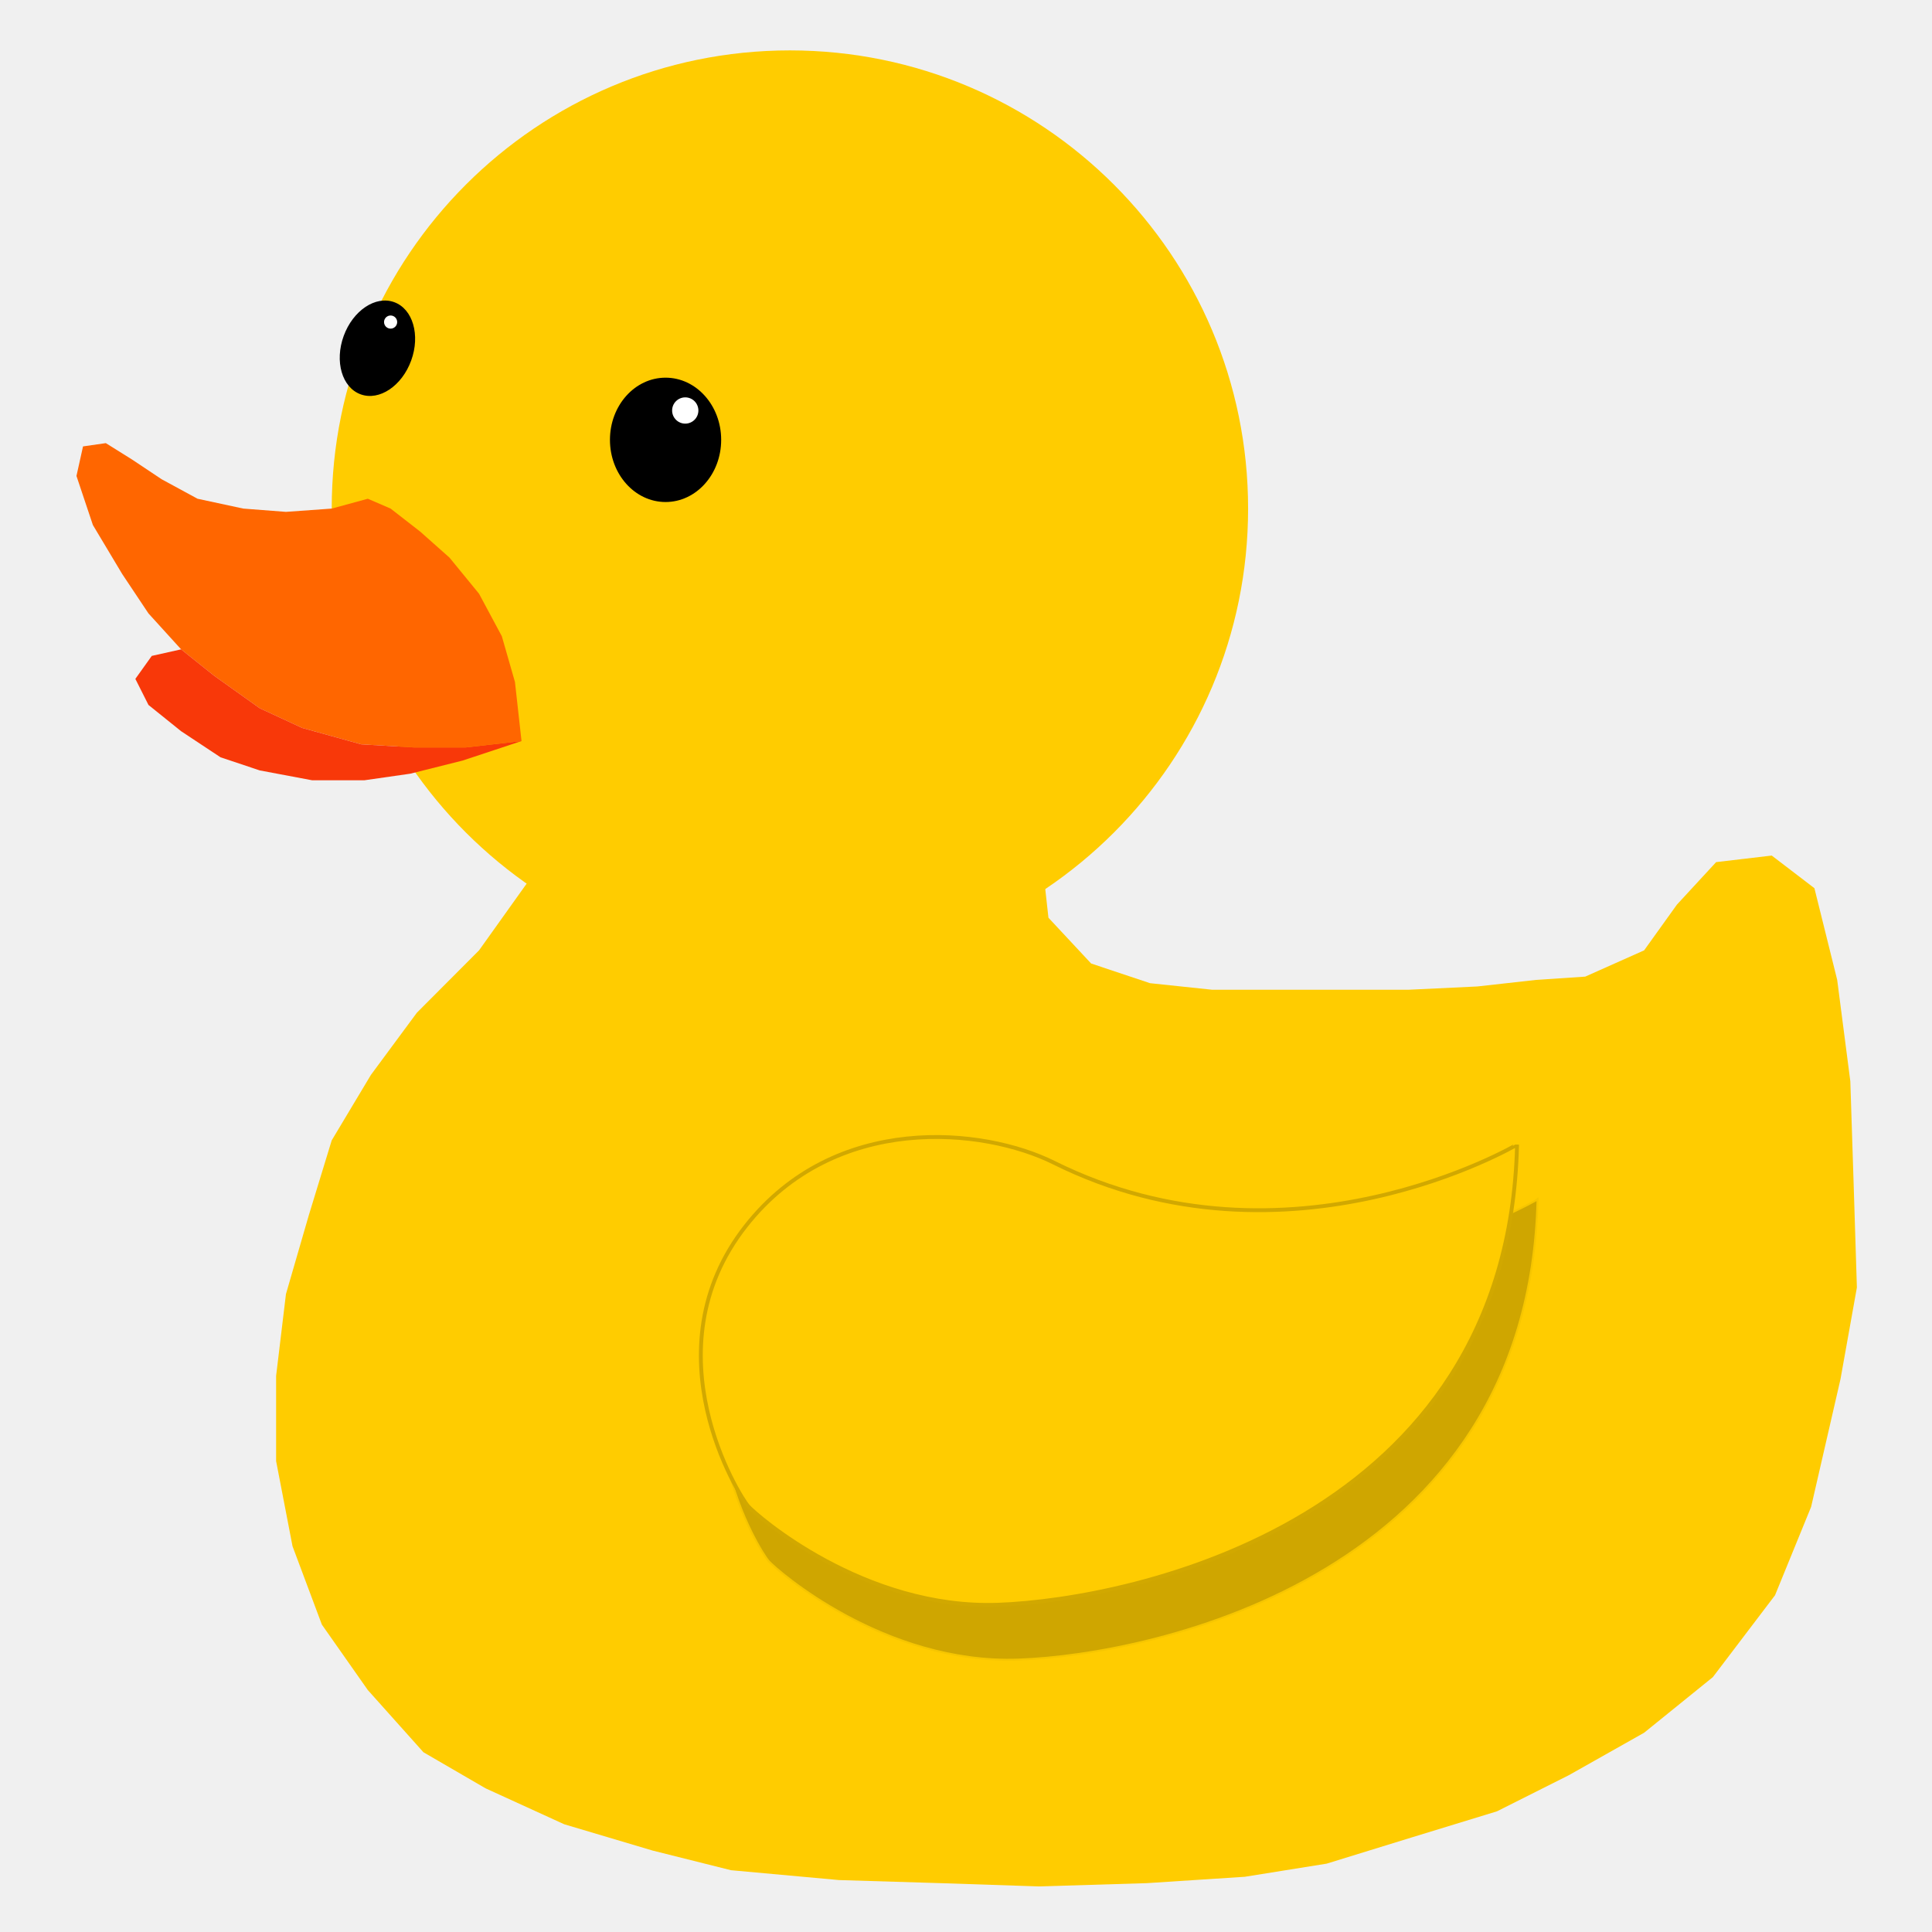
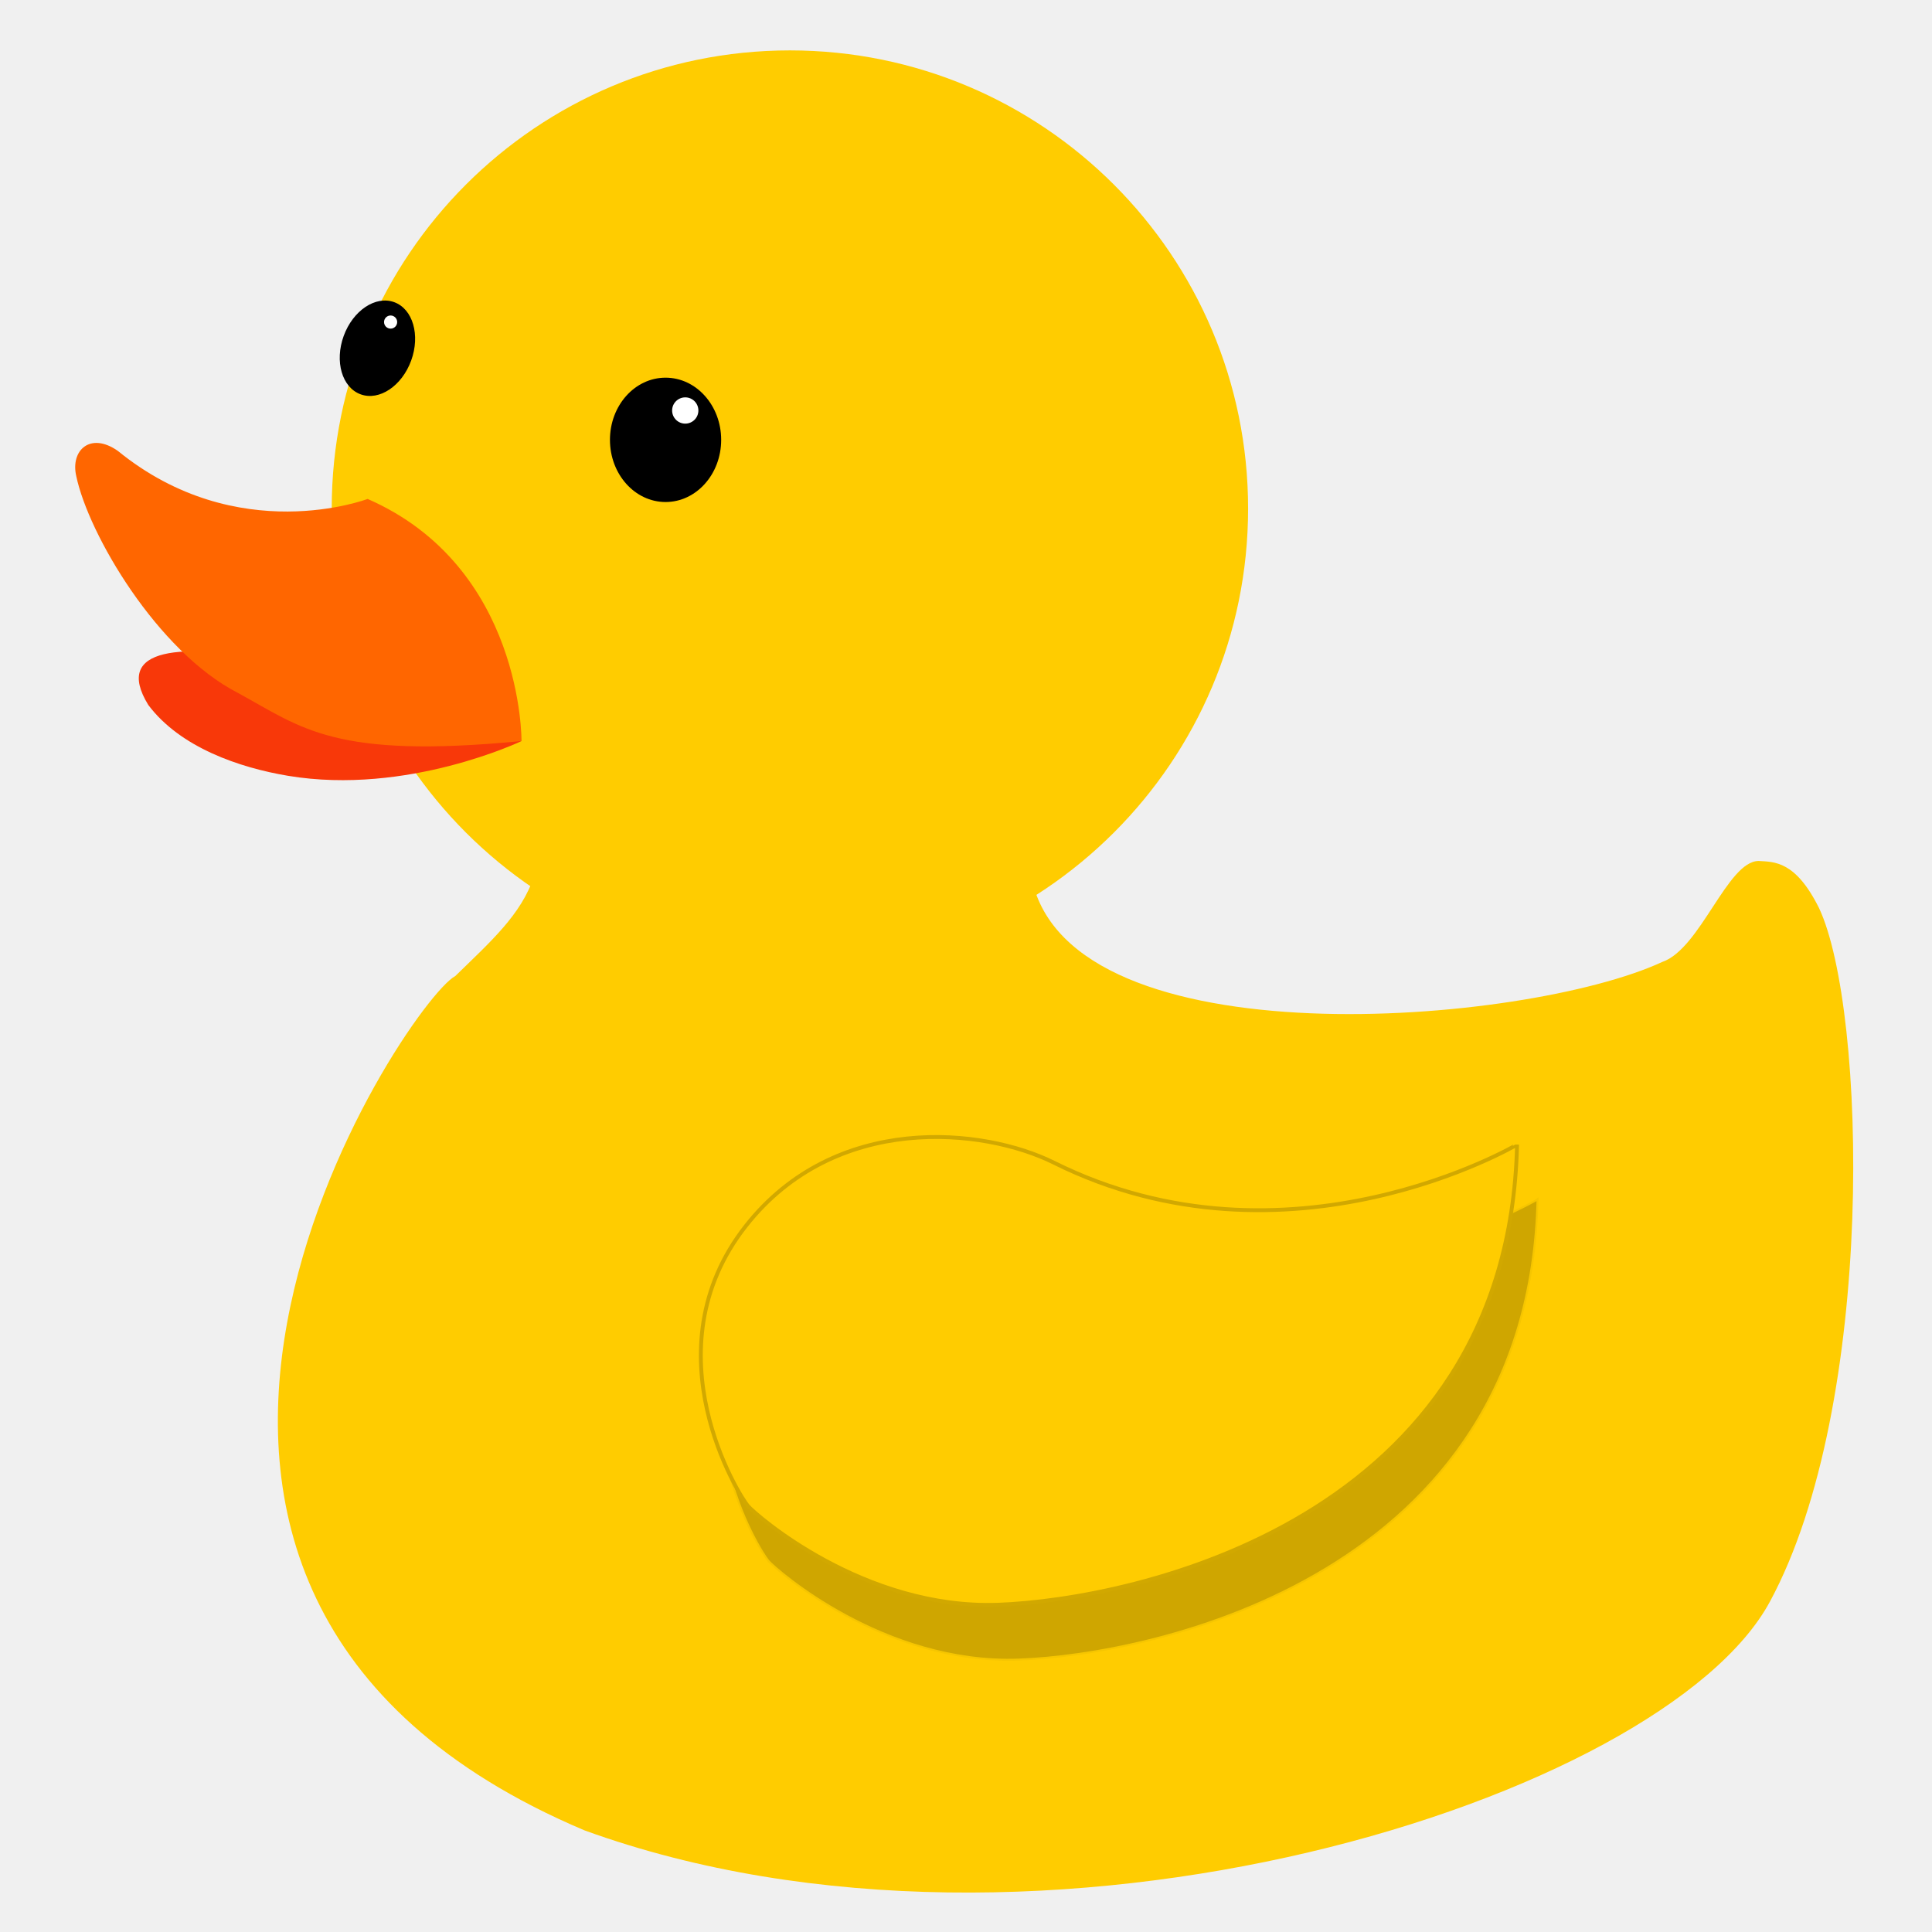
- <svg xmlns="http://www.w3.org/2000/svg" version="1.1" id="Layer_1" x="0px" y="0px" viewBox="0 0 1000.6 1000.6" style="enable-background:new 0 0 1000.6 1000.6;" xml:space="preserve">
+ <svg xmlns="http://www.w3.org/2000/svg" version="1.1" x="0px" y="0px" viewBox="0 0 1000.6 1000.6" style="enable-background:new 0 0 1000.6 1000.6;" xml:space="preserve">
  <style type="text/css">
	.st0{fill:#FFCC00;}
- 	.st1{display:none;filter:url(#wing-shadow);}
- 	.st2{display:inline;fill:#FFCC00;}
- 	.st3{fill:#FFFFFF;}
+ 	.st1{fill:#FFFFFF;}
+ 	.st2{fill:#F83809;}
+ 	.st3{display:none;fill:#FF6600;}
	.st4{fill:#FF6600;}
- 	.st5{fill:#F83809;}
- 	.st6{opacity:0.19;stroke:#D1A800;stroke-miterlimit:10;}
- 	.st7{fill:#FFCC00;stroke:#D1A800;stroke-width:2;stroke-miterlimit:10;}
+ 	.st5{opacity:0.19;stroke:#D1A800;stroke-miterlimit:10;}
+ 	.st6{fill:#FFCC00;stroke:#D1A800;stroke-width:2;stroke-miterlimit:10;}
</style>
-   <filter height="200%" id="wing-shadow" width="200%" x="-50%" y="-50%">
-     <feOffset dx="0" dy="0" in="SourceGraphic" result="offOut" />
-     <feColorMatrix in="offOut" result="matrixOut" type="matrix" values="0.5 0 0 0 0 0 0.5 0 0 0 0 0 0.5 0 0 0 0 0 1 0">
- 		</feColorMatrix>
-     <feGaussianBlur in="matrixOut" result="blurOut" stdDeviation="10" />
-     <feBlend in="SourceGraphic" in2="blurOut" mode="normal" />
-   </filter>
-   <circle class="st0" cx="409.1" cy="263.4" r="237.3" />
-   <polygon class="st0" points="273.5,419.4 273.5,456.6 248.1,492.2 215.9,524.5 192.1,556.7 171.8,590.6 159.9,629.5 148.1,670.2   143,712.6 143,756.7 151.5,800.8 166.7,841.4 190.5,875.3 219.3,907.5 251.5,926.2 292.2,944.8 337.9,958.4 378.6,968.6   434.5,973.7 487.1,975.3 537.9,977 593.9,975.3 644.7,972 687.1,965.2 731.2,951.6 775.3,938.1 812.5,919.4 851.5,897.4   887.1,868.6 919.3,826.2 938,780.4 953.2,714.3 961.7,666.8 960,612.6 958.3,560 951.5,507.5 939.7,460 917.6,443.1 888.8,446.5   868.5,468.5 851.5,492.2 821,505.8 795.6,507.5 765.1,510.9 729.5,512.6 693.9,512.6 656.6,512.6 627.8,512.6 595.6,509.2   565.1,499 543,475.3 539.6,444.8 539.6,426.1 " />
-   <g class="st1">
-     <polygon class="st2" points="487.8,524.2 489,528.2 491.2,530.7 494.2,532.7 498,534 502.5,534.5 506.8,534 511.3,533 515,531.3    518.3,529.7 521,528 523.8,525.3 526.2,522.5 528,519.5 529.5,515.8 529.8,512.7 530.2,510.2 528.7,510.2 526.2,511.8 523.2,512.8    519.3,513.8 516.7,514.3 513.2,514.3 509.8,513.3 506.5,511.3 504,510.5 501.3,509.7 498.5,510 495,510.5 492.8,511.7 490.5,513.5    488.7,516.8 487.5,519.5 487.3,522  " />
+   <g id="head_1_">
+     <circle id="head" class="st0" cx="409.1" cy="263.4" r="237.3" />
  </g>
-   <ellipse cx="344.7" cy="227.8" rx="28.8" ry="32.2" />
-   <circle class="st3" cx="354.9" cy="212.6" r="6.8" />
-   <ellipse transform="matrix(0.342 -0.9397 0.9397 0.342 -40.814 302.4092)" cx="195.5" cy="180.3" rx="25.4" ry="18.6" />
-   <circle class="st3" cx="202.3" cy="166.8" r="3.4" />
-   <polygon class="st4" points="93.8,336.3 110.8,349.9 134.5,366.8 156.5,377 187.1,385.5 214.2,387.1 241.3,387.1 270.1,383.8   266.7,353.2 259.9,329.5 248.1,307.5 232.8,288.8 217.6,275.3 202.3,263.4 190.5,258.3 171.8,263.4 148.1,265.1 126,263.4   102.3,258.3 83.7,248.2 68.4,238 54.8,229.5 43,231.2 39.6,246.5 48.1,271.9 63.3,297.3 76.9,317.7 " />
-   <polygon class="st5" points="270.1,383.8 241.3,387.1 214.2,387.1 187.1,385.5 156.5,377 134.5,366.8 110.8,349.9 93.8,336.3   78.6,339.7 70.1,351.6 76.9,365.1 93.8,378.7 114.2,392.2 134.5,399 161.6,404.1 188.8,404.1 212.5,400.7 239.6,393.9 " />
-   <path id="wing_shadow" class="st6" d="M556.5,630.6c-36.5-18.1-113.3-26.1-159.6,32.7c-51,64.9-3.1,140.3,1.1,145.1  c4.2,4.8,59.9,53.7,129.7,51.1c69.8-2.5,264.1-43.4,268.6-238.3C796.2,621.3,677.7,690.9,556.5,630.6z" />
-   <path class="st7" d="M545.9,602.2C509.4,584,432.6,576,386.3,634.9c-51,64.9-3.1,140.3,1.1,145.1c4.2,4.8,59.9,53.7,129.7,51.1  s264.1-43.4,268.6-238.3C785.7,592.9,667.1,662.5,545.9,602.2z" />
+   <g id="eyes">
+     <ellipse id="right_eye" cx="344.7" cy="227.8" rx="28.8" ry="32.2" />
+     <circle id="right_eye_white" class="st1" cx="354.9" cy="212.6" r="6.8" />
+     <ellipse id="left_eye" transform="matrix(0.342 -0.9397 0.9397 0.342 -40.814 302.4092)" cx="195.5" cy="180.3" rx="25.4" ry="18.6" />
+     <circle id="left_eye_white" class="st1" cx="202.3" cy="166.8" r="3.4" />
+   </g>
+   <g id="beak">
+     <path id="bottom" class="st2" d="M270.1,383.8c0,0-59.1,28.3-120.9,18c-25.1-4.2-55.8-14.6-72.4-36.7   C39.6,304.5,224.2,358.1,270.1,383.8z" />
+     <polygon id="top_old" class="st3" points="93.8,336.3 110.8,349.9 134.5,366.8 156.5,377 187.1,385.5 214.2,387.1 241.3,387.1    270.1,383.8 266.7,353.2 259.9,329.5 248.1,307.5 232.8,288.8 217.6,275.3 202.3,263.4 190.5,258.3 171.8,263.4 148.1,265.1    126,263.4 102.3,258.3 83.7,248.2 68.4,238 54.8,229.5 43,231.2 39.6,246.5 48.1,271.9 63.3,297.3 76.9,317.7  " />
+     <path id="top" class="st4" d="M270.1,383.8c0,0,0.9-90.1-79.7-125.4c0,0-67.3,25.7-129.4-24.9c-14.3-10-24.6-0.2-21.5,13.1   c6.3,30.1,42,90.8,83.6,112.2C156.5,377,172.8,393.2,270.1,383.8z" />
+   </g>
+   <g id="body_1_">
+     <path class="st0" d="M276.6,453.7c-6.5,20-22.8,34.2-40.8,51.8c-25.4,13.4-229.1,317.4,67,442.5c236.7,85.9,558.5-16.2,613.8-118.4   c55.3-102.2,50.1-307,25.5-359.3c-12.2-24.5-23.1-23.9-31.3-24.4c-16.2,0.1-30.1,45.5-49.9,52.3c-71,32.9-306.1,52.3-326.5-42.9   C534.6,455.3,331.8,420.3,276.6,453.7z" />
+   </g>
+   <g id="wing_1_">
+     <path id="wing_shadow" class="st5" d="M556.5,630.6c-36.5-18.1-113.3-26.1-159.6,32.7c-51,64.9-3.1,140.3,1.1,145.1   c4.2,4.8,59.9,53.7,129.7,51.1c69.8-2.5,264.1-43.4,268.6-238.3C796.2,621.3,677.7,690.9,556.5,630.6z" />
+     <path id="wing" class="st6" d="M545.9,602.2C509.4,584,432.6,576,386.3,634.9c-51,64.9-3.1,140.3,1.1,145.1   c4.2,4.8,59.9,53.7,129.7,51.1s264.1-43.4,268.6-238.3C785.7,592.9,667.1,662.5,545.9,602.2z" />
+   </g>
</svg>
